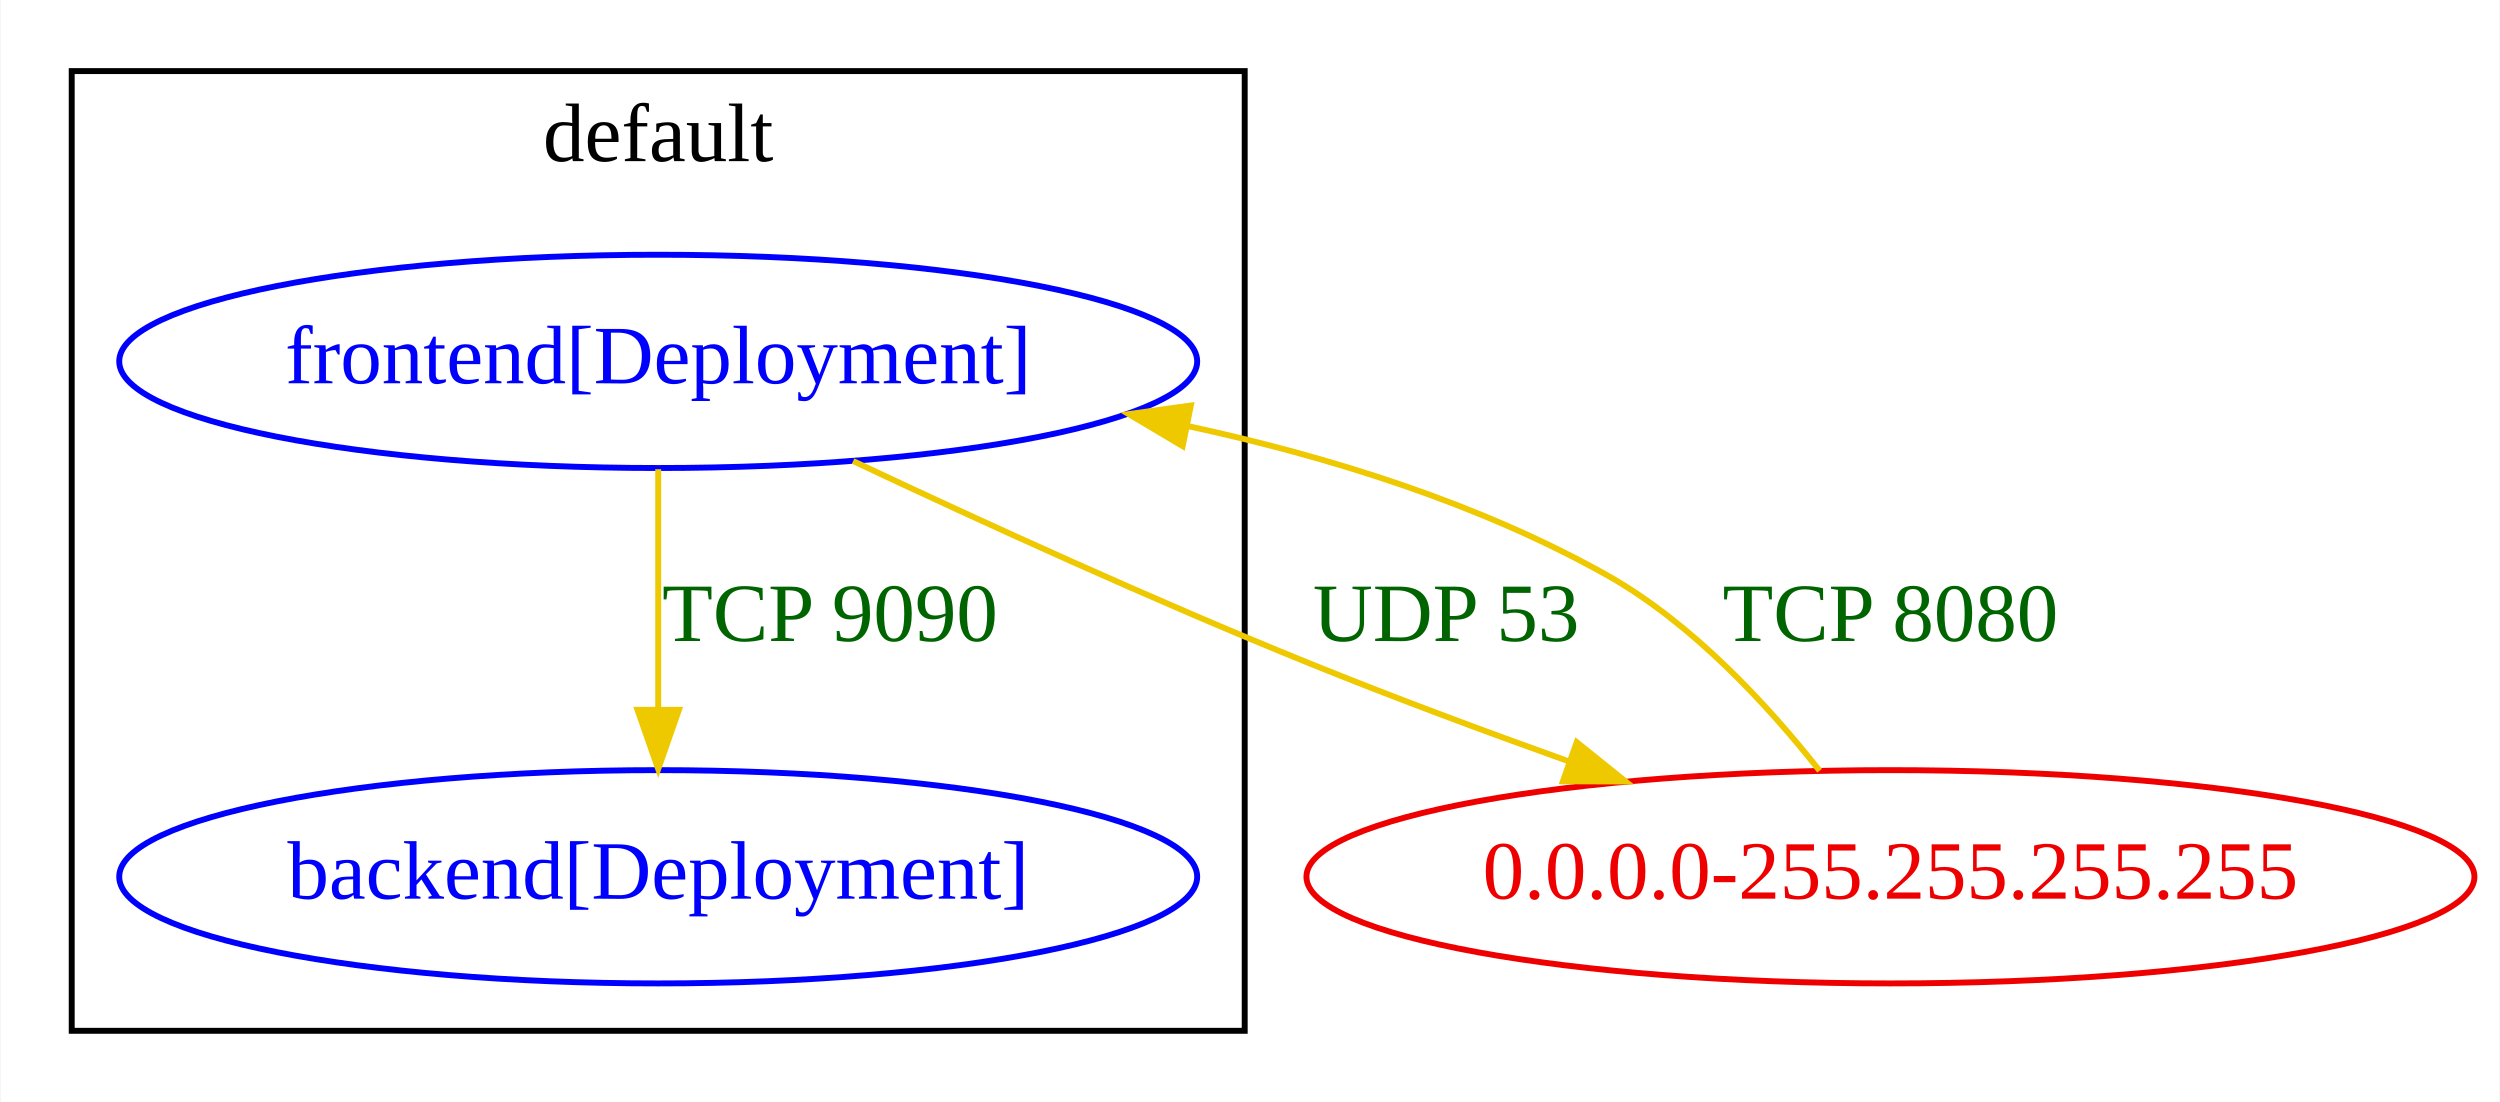
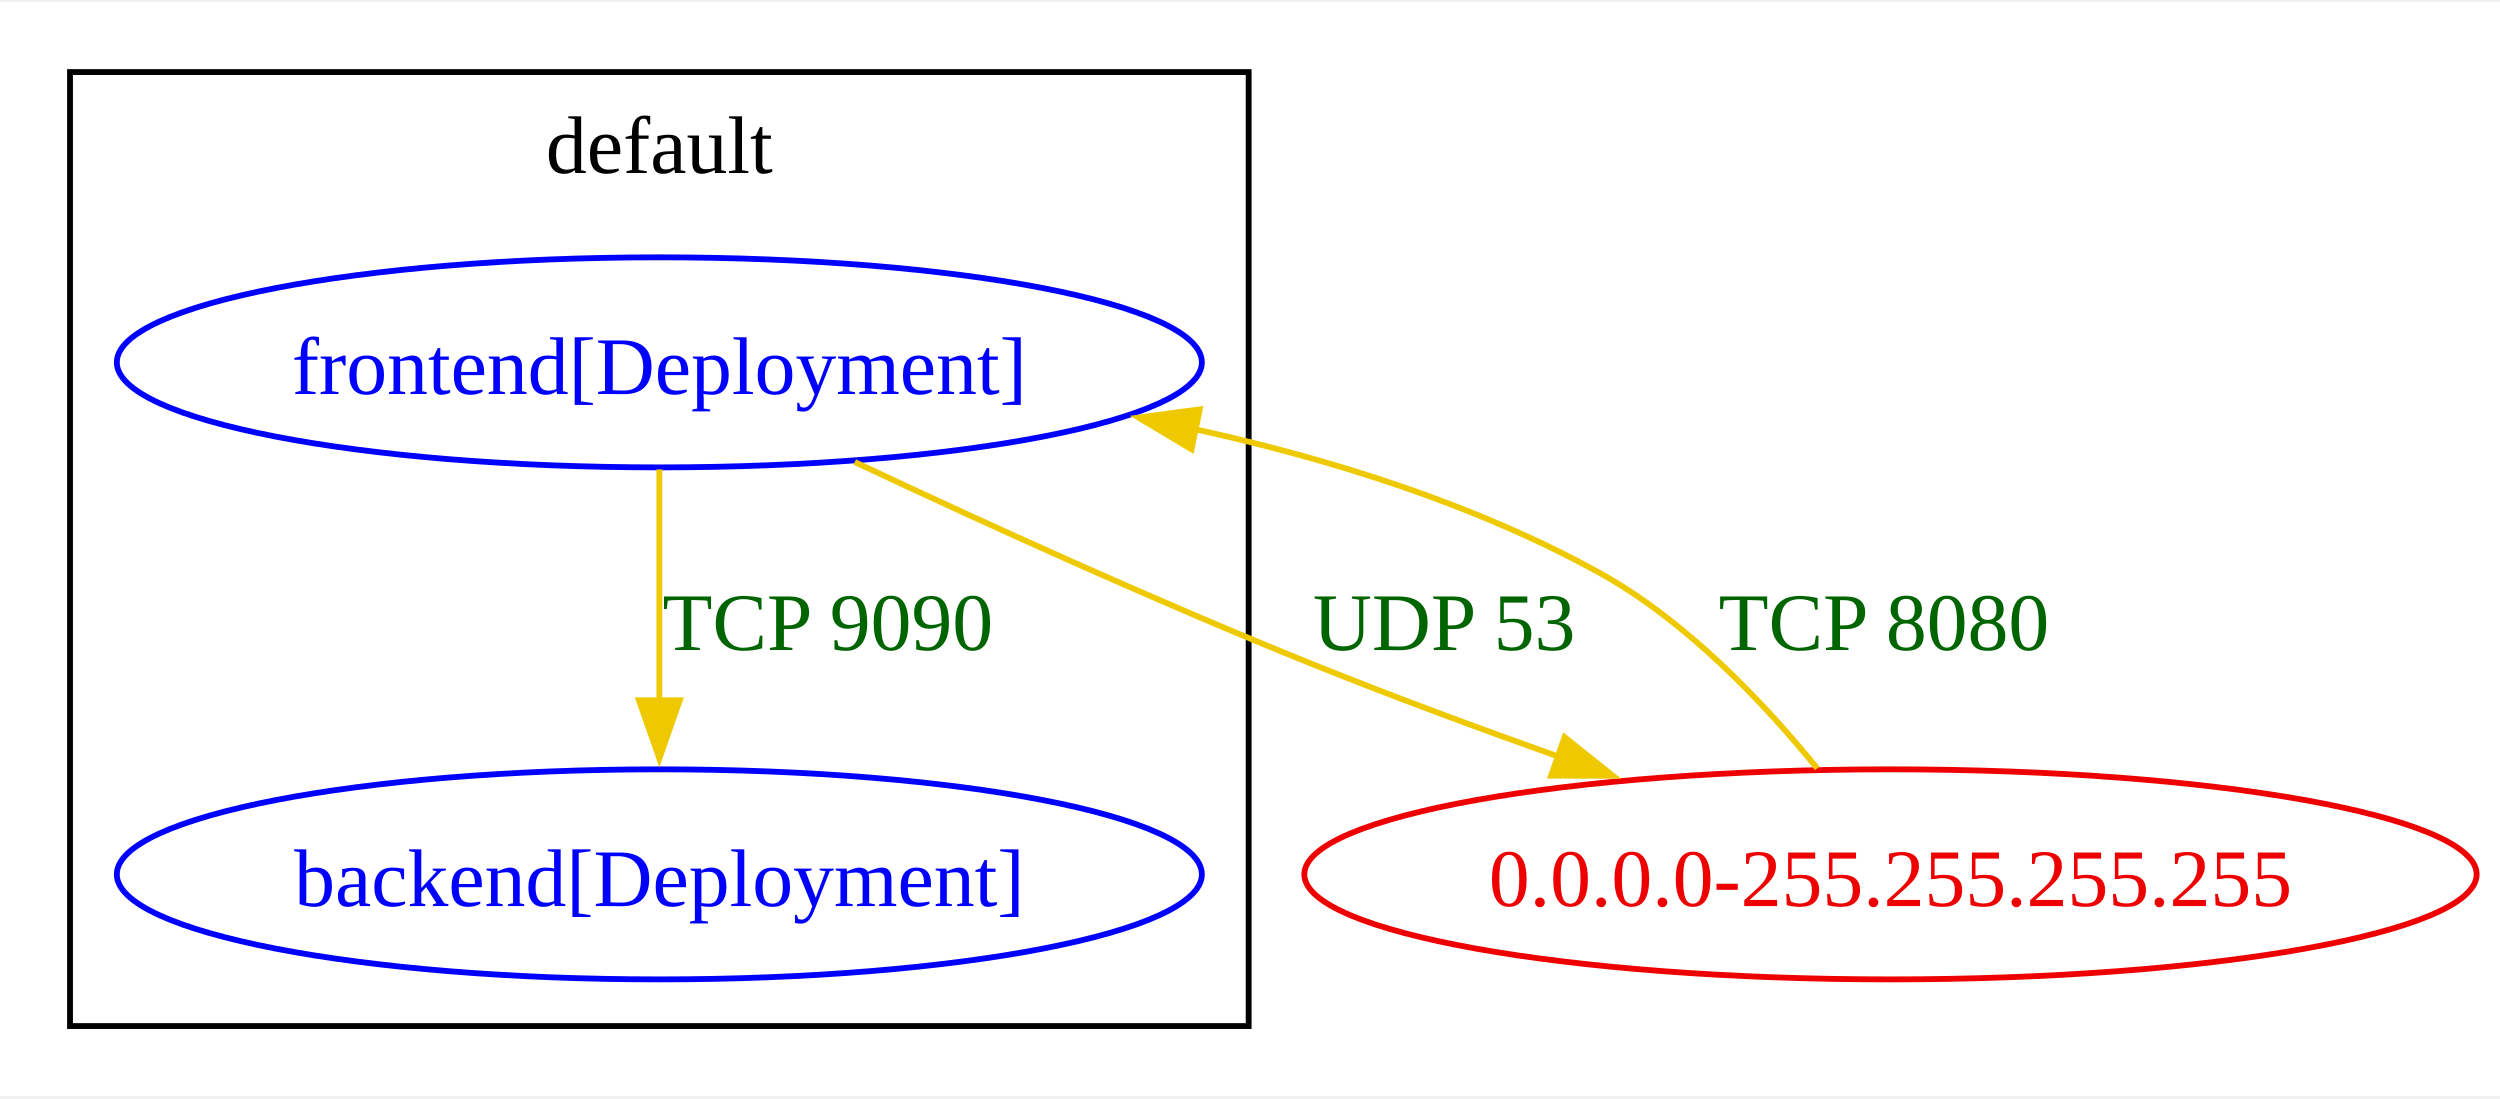
- <svg xmlns="http://www.w3.org/2000/svg" width="422pt" height="186pt" viewBox="0.00 0.00 421.79 186.00">
-   <g id="graph0" class="graph" transform="scale(1 1) rotate(0) translate(4 182)">
-     <polygon fill="white" stroke="transparent" points="-4,4 -4,-182 417.79,-182 417.79,4 -4,4" />
+ <svg xmlns="http://www.w3.org/2000/svg" width="428pt" height="188pt" viewBox="0.00 0.00 428.46 187.50">
+   <g id="graph0" class="graph" transform="scale(1 1) rotate(0) translate(4 183.5)">
+     <polygon fill="white" stroke="none" points="-4,4 -4,-183.5 424.46,-183.5 424.46,4 -4,4" />
    <g id="clust1" class="cluster">
-       <polygon fill="none" stroke="black" points="8,-8 8,-170 206,-170 206,-8 8,-8" />
-       <text text-anchor="middle" x="107" y="-154.8" font-family="Times New Roman,serif" font-size="14.00">default</text>
+       <polygon fill="none" stroke="black" points="8,-8 8,-171.5 210,-171.5 210,-8 8,-8" />
+       <text text-anchor="middle" x="109" y="-154.2" font-family="Times New Roman,serif" font-size="14.00">default</text>
    </g>
    <g id="node1" class="node">
-       <ellipse fill="none" stroke="blue" cx="107" cy="-34" rx="90.98" ry="18" />
-       <text text-anchor="middle" x="107" y="-30.3" font-family="Times New Roman,serif" font-size="14.00" fill="blue">backend[Deployment]</text>
+       <ellipse fill="none" stroke="blue" cx="109" cy="-34" rx="92.98" ry="18" />
+       <text text-anchor="middle" x="109" y="-28.57" font-family="Times New Roman,serif" font-size="14.00" fill="blue">backend[Deployment]</text>
    </g>
    <g id="node2" class="node">
-       <ellipse fill="none" stroke="blue" cx="107" cy="-121" rx="90.98" ry="18" />
-       <text text-anchor="middle" x="107" y="-117.3" font-family="Times New Roman,serif" font-size="14.00" fill="blue">frontend[Deployment]</text>
+       <ellipse fill="none" stroke="blue" cx="109" cy="-121.75" rx="92.98" ry="18" />
+       <text text-anchor="middle" x="109" y="-116.33" font-family="Times New Roman,serif" font-size="14.00" fill="blue">frontend[Deployment]</text>
    </g>
    <g id="edge3" class="edge">
-       <path fill="none" stroke="#eec900" d="M107,-102.8C107,-91.16 107,-75.55 107,-62.24" />
-       <polygon fill="#eec900" stroke="#eec900" points="110.5,-62.18 107,-52.18 103.5,-62.18 110.5,-62.18" />
-       <text text-anchor="middle" x="136" y="-73.8" font-family="Times New Roman,serif" font-size="14.00" fill="darkgreen">TCP 9090</text>
+       <path fill="none" stroke="#eec900" d="M109,-103.4C109,-92.01 109,-76.84 109,-63.68" />
+       <polygon fill="#eec900" stroke="#eec900" points="112.5,-63.84 109,-53.84 105.5,-63.84 112.5,-63.84" />
+       <text text-anchor="middle" x="137.88" y="-72.45" font-family="Times New Roman,serif" font-size="14.00" fill="darkgreen">TCP 9090</text>
    </g>
    <g id="node3" class="node">
-       <ellipse fill="none" stroke="#ee0000" cx="315" cy="-34" rx="98.58" ry="18" />
-       <text text-anchor="middle" x="315" y="-30.3" font-family="Times New Roman,serif" font-size="14.00" fill="#ee0000">0.0.0.0-255.255.255.255</text>
+       <ellipse fill="none" stroke="#ee0000" cx="320" cy="-34" rx="100.46" ry="18" />
+       <text text-anchor="middle" x="320" y="-28.57" font-family="Times New Roman,serif" font-size="14.00" fill="#ee0000">0.0.0.0-255.255.255.255</text>
    </g>
    <g id="edge2" class="edge">
-       <path fill="none" stroke="#eec900" d="M139.9,-104.17C161.6,-93.95 190.75,-80.63 217,-70 231.01,-64.32 246.34,-58.62 260.62,-53.51" />
-       <polygon fill="#eec900" stroke="#eec900" points="262.05,-56.72 270.31,-50.08 259.71,-50.12 262.05,-56.72" />
-       <text text-anchor="middle" x="240" y="-73.8" font-family="Times New Roman,serif" font-size="14.00" fill="darkgreen">UDP 53</text>
+       <path fill="none" stroke="#eec900" d="M142.49,-104.67C164.58,-94.28 194.26,-80.76 221,-70 234.61,-64.52 249.45,-59.03 263.4,-54.07" />
+       <polygon fill="#eec900" stroke="#eec900" points="264.15,-57.52 272.43,-50.9 261.83,-50.91 264.15,-57.52" />
+       <text text-anchor="middle" x="243.5" y="-72.45" font-family="Times New Roman,serif" font-size="14.00" fill="darkgreen">UDP 53</text>
    </g>
    <g id="edge1" class="edge">
-       <path fill="none" stroke="#eec900" d="M303.04,-51.9C294.3,-62.99 281.49,-76.89 267,-85 245.52,-97.03 220.27,-104.93 196.26,-110.11" />
-       <polygon fill="#eec900" stroke="#eec900" points="195.53,-106.69 186.42,-112.1 196.91,-113.55 195.53,-106.69" />
-       <text text-anchor="middle" x="315" y="-73.8" font-family="Times New Roman,serif" font-size="14.00" fill="darkgreen">TCP 8080</text>
+       <path fill="none" stroke="#eec900" d="M307.45,-52.16C298.31,-63.41 284.95,-77.52 270,-85.75 248.91,-97.37 224.29,-105.13 200.73,-110.31" />
+       <polygon fill="#eec900" stroke="#eec900" points="200.21,-106.85 191.12,-112.28 201.62,-113.7 200.21,-106.85" />
+       <text text-anchor="middle" x="318.88" y="-72.45" font-family="Times New Roman,serif" font-size="14.00" fill="darkgreen">TCP 8080</text>
    </g>
  </g>
</svg>
